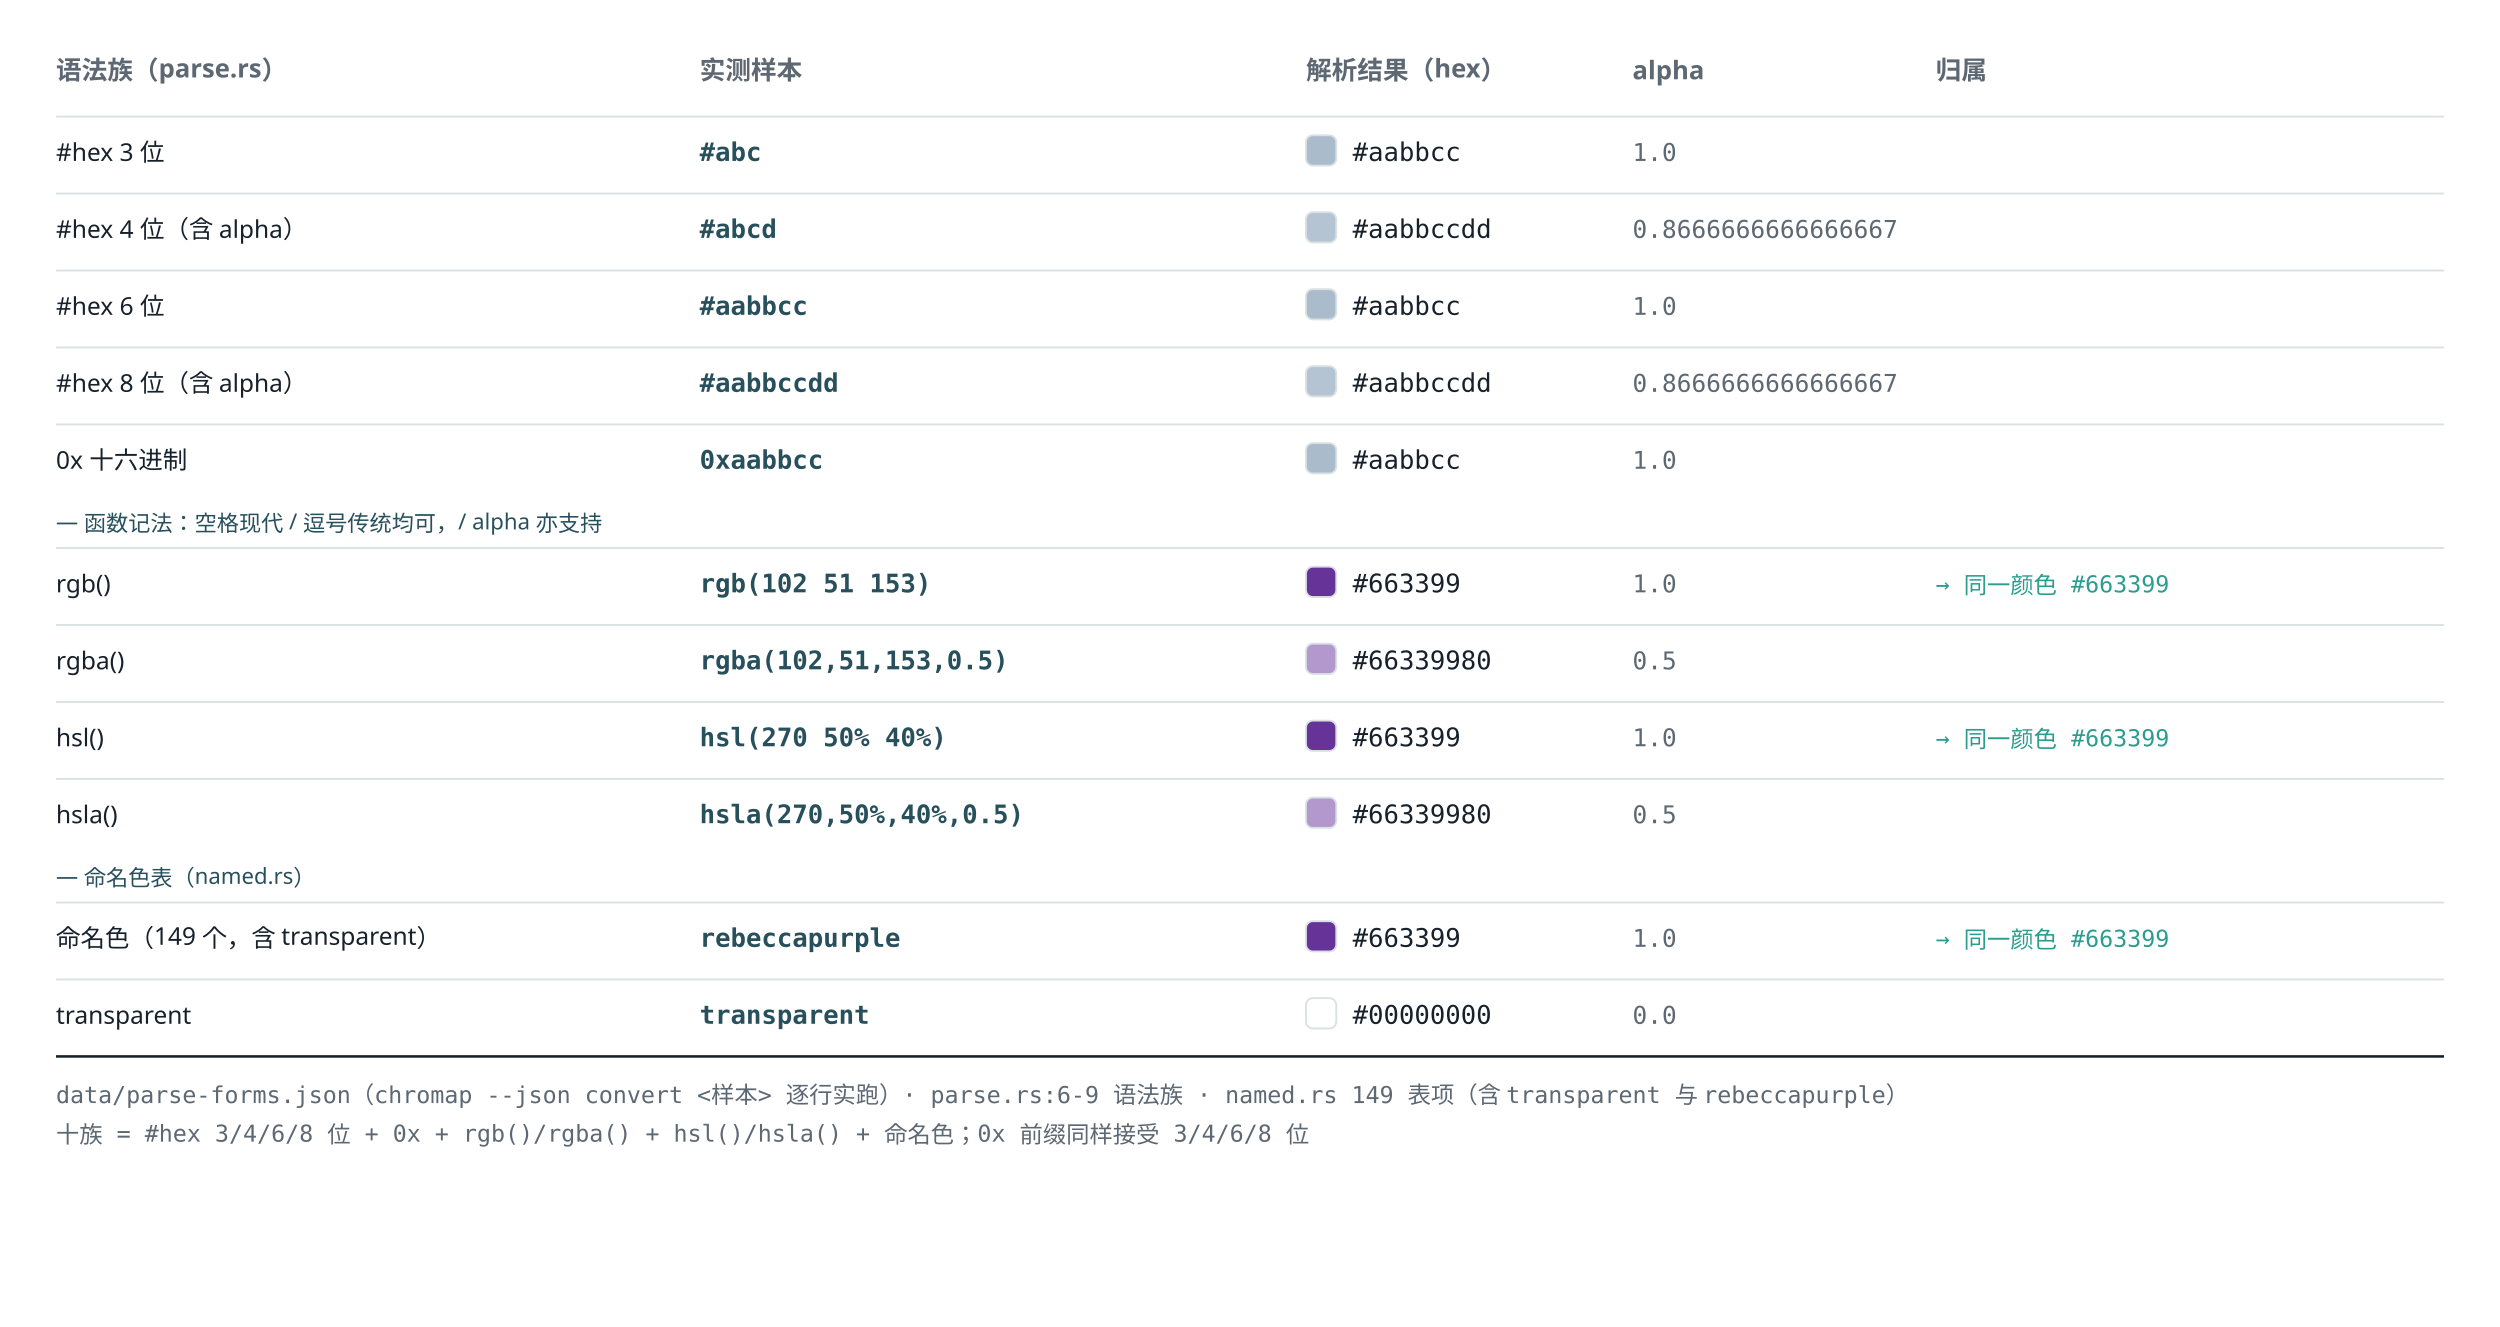
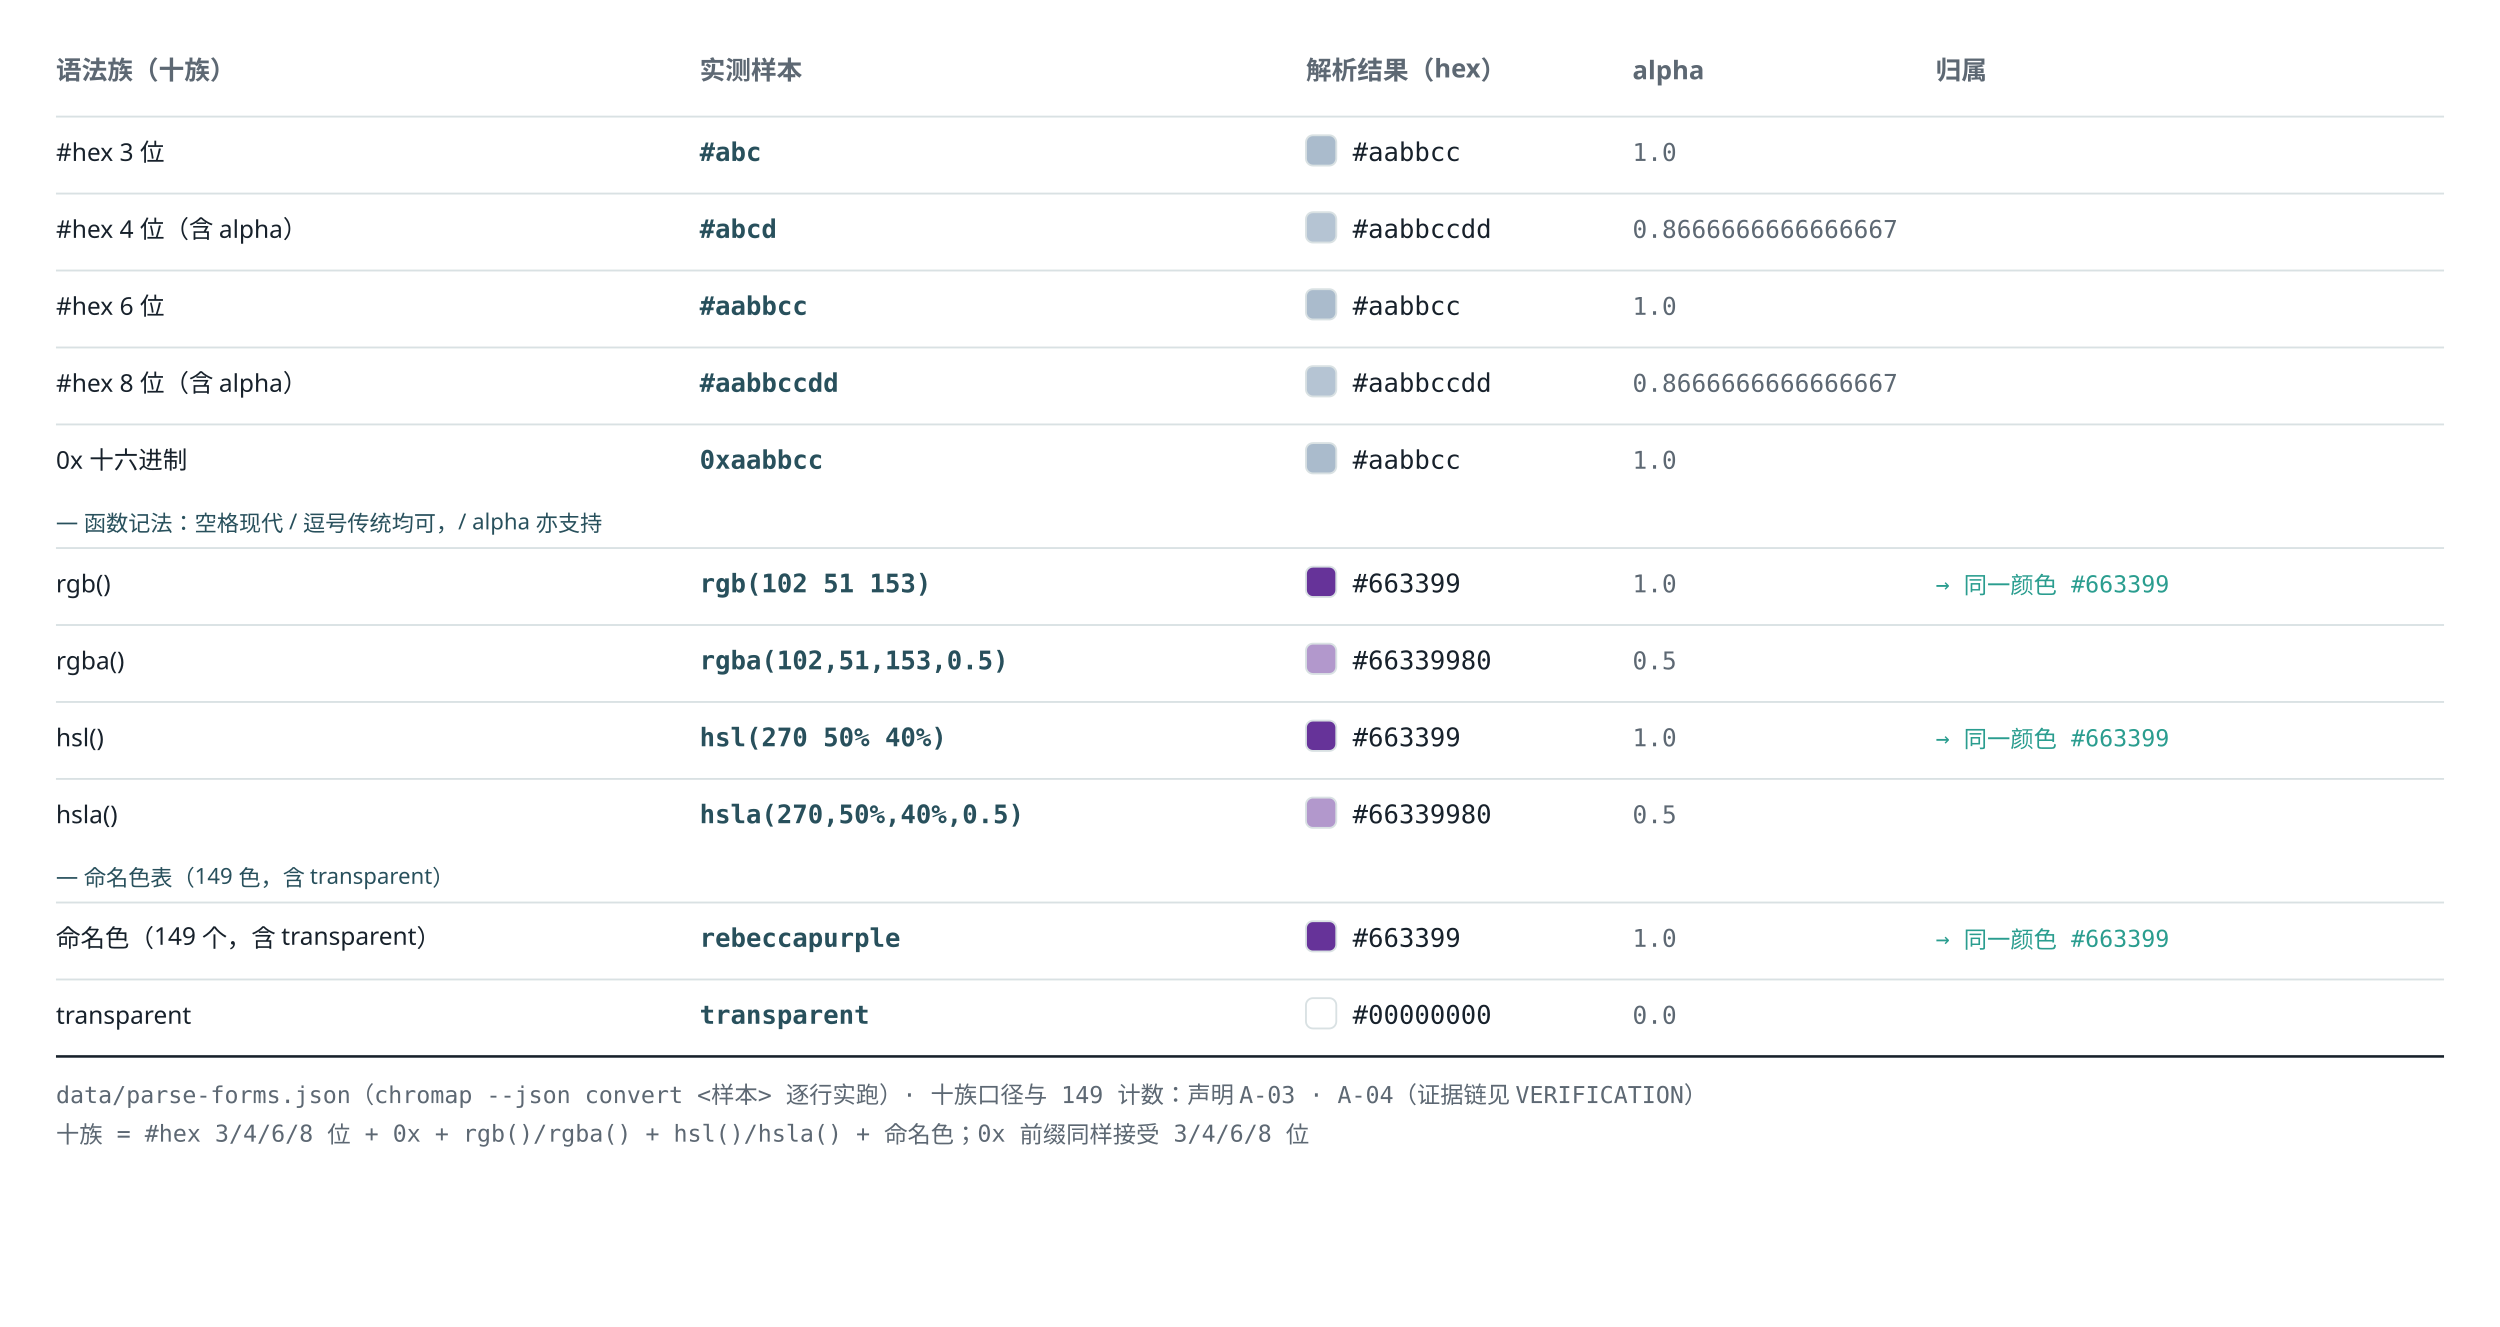
<svg xmlns="http://www.w3.org/2000/svg" id="p-parse" viewBox="0 0 1072 569" width="1072" height="569" role="img">
  <defs>
    <marker id="p-parse-arrow" viewBox="0 0 10 10" refX="8.5" refY="5" markerWidth="5" markerHeight="5" orient="auto-start-reverse">
      <path d="M 0,1 L 9,5 L 0,9 z" fill="#356A79" />
    </marker>
  </defs>
-   <text x="24" y="34" font-size="11" fill="#5D6873" font-family="'Source Han Sans SC','PingFang SC',sans-serif" font-weight="600" text-anchor="start">语法族（parse.rs）</text>
+   <text x="24" y="34" font-size="11" fill="#5D6873" font-family="'Source Han Sans SC','PingFang SC',sans-serif" font-weight="600" text-anchor="start">语法族（十族）</text>
  <text x="300" y="34" font-size="11" fill="#5D6873" font-family="'Source Han Sans SC','PingFang SC',sans-serif" font-weight="600" text-anchor="start">实测样本</text>
  <text x="560" y="34" font-size="11" fill="#5D6873" font-family="'Source Han Sans SC','PingFang SC',sans-serif" font-weight="600" text-anchor="start">解析结果（hex）</text>
  <text x="700" y="34" font-size="11" fill="#5D6873" font-family="'Source Han Sans SC','PingFang SC',sans-serif" font-weight="600" text-anchor="start">alpha</text>
  <text x="830" y="34" font-size="11" fill="#5D6873" font-family="'Source Han Sans SC','PingFang SC',sans-serif" font-weight="600" text-anchor="start">归属</text>
  <line x1="24" y1="50" x2="1048" y2="50" stroke="#D9E1E3" stroke-width="0.8" stroke-linecap="butt" />
  <text x="24" y="69" font-size="10.5" fill="#17212B" font-family="'Source Han Sans SC','PingFang SC',sans-serif" font-weight="400" text-anchor="start">#hex 3 位</text>
  <text x="300" y="69" font-size="11" fill="#28505C" font-family="'0xProto Nerd Font','SF Mono',Menlo,monospace" font-weight="600" text-anchor="start">#abc</text>
  <rect x="560" y="58" width="13" height="13" fill="#aabbcc" rx="3" stroke="#D9E1E3" stroke-width="0.8" />
  <text x="580" y="69" font-size="11" fill="#17212B" font-family="'0xProto Nerd Font','SF Mono',Menlo,monospace" font-weight="400" text-anchor="start">#aabbcc</text>
  <text x="700" y="69" font-size="10.5" fill="#5D6873" font-family="'0xProto Nerd Font','SF Mono',Menlo,monospace" font-weight="400" text-anchor="start">1.0</text>
  <line x1="24" y1="83" x2="1048" y2="83" stroke="#D9E1E3" stroke-width="0.8" stroke-linecap="butt" />
  <text x="24" y="102" font-size="10.5" fill="#17212B" font-family="'Source Han Sans SC','PingFang SC',sans-serif" font-weight="400" text-anchor="start">#hex 4 位（含 alpha）</text>
  <text x="300" y="102" font-size="11" fill="#28505C" font-family="'0xProto Nerd Font','SF Mono',Menlo,monospace" font-weight="600" text-anchor="start">#abcd</text>
  <rect x="560" y="91" width="13" height="13" fill="#aabbccdd" rx="3" stroke="#D9E1E3" stroke-width="0.8" />
  <text x="580" y="102" font-size="11" fill="#17212B" font-family="'0xProto Nerd Font','SF Mono',Menlo,monospace" font-weight="400" text-anchor="start">#aabbccdd</text>
  <text x="700" y="102" font-size="10.5" fill="#5D6873" font-family="'0xProto Nerd Font','SF Mono',Menlo,monospace" font-weight="400" text-anchor="start">0.8666666666666667</text>
  <line x1="24" y1="116" x2="1048" y2="116" stroke="#D9E1E3" stroke-width="0.8" stroke-linecap="butt" />
  <text x="24" y="135" font-size="10.5" fill="#17212B" font-family="'Source Han Sans SC','PingFang SC',sans-serif" font-weight="400" text-anchor="start">#hex 6 位</text>
  <text x="300" y="135" font-size="11" fill="#28505C" font-family="'0xProto Nerd Font','SF Mono',Menlo,monospace" font-weight="600" text-anchor="start">#aabbcc</text>
  <rect x="560" y="124" width="13" height="13" fill="#aabbcc" rx="3" stroke="#D9E1E3" stroke-width="0.8" />
  <text x="580" y="135" font-size="11" fill="#17212B" font-family="'0xProto Nerd Font','SF Mono',Menlo,monospace" font-weight="400" text-anchor="start">#aabbcc</text>
  <text x="700" y="135" font-size="10.5" fill="#5D6873" font-family="'0xProto Nerd Font','SF Mono',Menlo,monospace" font-weight="400" text-anchor="start">1.0</text>
  <line x1="24" y1="149" x2="1048" y2="149" stroke="#D9E1E3" stroke-width="0.8" stroke-linecap="butt" />
  <text x="24" y="168" font-size="10.5" fill="#17212B" font-family="'Source Han Sans SC','PingFang SC',sans-serif" font-weight="400" text-anchor="start">#hex 8 位（含 alpha）</text>
  <text x="300" y="168" font-size="11" fill="#28505C" font-family="'0xProto Nerd Font','SF Mono',Menlo,monospace" font-weight="600" text-anchor="start">#aabbccdd</text>
  <rect x="560" y="157" width="13" height="13" fill="#aabbccdd" rx="3" stroke="#D9E1E3" stroke-width="0.8" />
  <text x="580" y="168" font-size="11" fill="#17212B" font-family="'0xProto Nerd Font','SF Mono',Menlo,monospace" font-weight="400" text-anchor="start">#aabbccdd</text>
  <text x="700" y="168" font-size="10.5" fill="#5D6873" font-family="'0xProto Nerd Font','SF Mono',Menlo,monospace" font-weight="400" text-anchor="start">0.8666666666666667</text>
  <line x1="24" y1="182" x2="1048" y2="182" stroke="#D9E1E3" stroke-width="0.8" stroke-linecap="butt" />
  <text x="24" y="201" font-size="10.5" fill="#17212B" font-family="'Source Han Sans SC','PingFang SC',sans-serif" font-weight="400" text-anchor="start">0x 十六进制</text>
  <text x="300" y="201" font-size="11" fill="#28505C" font-family="'0xProto Nerd Font','SF Mono',Menlo,monospace" font-weight="600" text-anchor="start">0xaabbcc</text>
  <rect x="560" y="190" width="13" height="13" fill="#aabbcc" rx="3" stroke="#D9E1E3" stroke-width="0.8" />
  <text x="580" y="201" font-size="11" fill="#17212B" font-family="'0xProto Nerd Font','SF Mono',Menlo,monospace" font-weight="400" text-anchor="start">#aabbcc</text>
  <text x="700" y="201" font-size="10.5" fill="#5D6873" font-family="'0xProto Nerd Font','SF Mono',Menlo,monospace" font-weight="400" text-anchor="start">1.0</text>
  <text x="24" y="227" font-size="9.5" fill="#28505C" font-family="'Source Han Sans SC','PingFang SC',sans-serif" font-weight="400" text-anchor="start">— 函数记法：空格现代 / 逗号传统均可，/ alpha 亦支持</text>
  <line x1="24" y1="235" x2="1048" y2="235" stroke="#D9E1E3" stroke-width="0.8" stroke-linecap="butt" />
  <text x="24" y="254" font-size="10.5" fill="#17212B" font-family="'Source Han Sans SC','PingFang SC',sans-serif" font-weight="400" text-anchor="start">rgb()</text>
  <text x="300" y="254" font-size="11" fill="#28505C" font-family="'0xProto Nerd Font','SF Mono',Menlo,monospace" font-weight="600" text-anchor="start">rgb(102 51 153)</text>
  <rect x="560" y="243" width="13" height="13" fill="#663399" rx="3" stroke="#D9E1E3" stroke-width="0.8" />
  <text x="580" y="254" font-size="11" fill="#17212B" font-family="'0xProto Nerd Font','SF Mono',Menlo,monospace" font-weight="400" text-anchor="start">#663399</text>
  <text x="700" y="254" font-size="10.5" fill="#5D6873" font-family="'0xProto Nerd Font','SF Mono',Menlo,monospace" font-weight="400" text-anchor="start">1.0</text>
  <text x="830" y="254" font-size="10" fill="#2A9D8F" font-family="'0xProto Nerd Font','SF Mono',Menlo,monospace" font-weight="400" text-anchor="start">→ 同一颜色 #663399</text>
  <line x1="24" y1="268" x2="1048" y2="268" stroke="#D9E1E3" stroke-width="0.8" stroke-linecap="butt" />
  <text x="24" y="287" font-size="10.5" fill="#17212B" font-family="'Source Han Sans SC','PingFang SC',sans-serif" font-weight="400" text-anchor="start">rgba()</text>
  <text x="300" y="287" font-size="11" fill="#28505C" font-family="'0xProto Nerd Font','SF Mono',Menlo,monospace" font-weight="600" text-anchor="start">rgba(102,51,153,0.5)</text>
  <rect x="560" y="276" width="13" height="13" fill="#66339980" rx="3" stroke="#D9E1E3" stroke-width="0.8" />
  <text x="580" y="287" font-size="11" fill="#17212B" font-family="'0xProto Nerd Font','SF Mono',Menlo,monospace" font-weight="400" text-anchor="start">#66339980</text>
  <text x="700" y="287" font-size="10.5" fill="#5D6873" font-family="'0xProto Nerd Font','SF Mono',Menlo,monospace" font-weight="400" text-anchor="start">0.5</text>
  <line x1="24" y1="301" x2="1048" y2="301" stroke="#D9E1E3" stroke-width="0.8" stroke-linecap="butt" />
  <text x="24" y="320" font-size="10.5" fill="#17212B" font-family="'Source Han Sans SC','PingFang SC',sans-serif" font-weight="400" text-anchor="start">hsl()</text>
  <text x="300" y="320" font-size="11" fill="#28505C" font-family="'0xProto Nerd Font','SF Mono',Menlo,monospace" font-weight="600" text-anchor="start">hsl(270 50% 40%)</text>
  <rect x="560" y="309" width="13" height="13" fill="#663399" rx="3" stroke="#D9E1E3" stroke-width="0.8" />
  <text x="580" y="320" font-size="11" fill="#17212B" font-family="'0xProto Nerd Font','SF Mono',Menlo,monospace" font-weight="400" text-anchor="start">#663399</text>
  <text x="700" y="320" font-size="10.5" fill="#5D6873" font-family="'0xProto Nerd Font','SF Mono',Menlo,monospace" font-weight="400" text-anchor="start">1.0</text>
  <text x="830" y="320" font-size="10" fill="#2A9D8F" font-family="'0xProto Nerd Font','SF Mono',Menlo,monospace" font-weight="400" text-anchor="start">→ 同一颜色 #663399</text>
  <line x1="24" y1="334" x2="1048" y2="334" stroke="#D9E1E3" stroke-width="0.8" stroke-linecap="butt" />
  <text x="24" y="353" font-size="10.5" fill="#17212B" font-family="'Source Han Sans SC','PingFang SC',sans-serif" font-weight="400" text-anchor="start">hsla()</text>
  <text x="300" y="353" font-size="11" fill="#28505C" font-family="'0xProto Nerd Font','SF Mono',Menlo,monospace" font-weight="600" text-anchor="start">hsla(270,50%,40%,0.5)</text>
  <rect x="560" y="342" width="13" height="13" fill="#66339980" rx="3" stroke="#D9E1E3" stroke-width="0.8" />
  <text x="580" y="353" font-size="11" fill="#17212B" font-family="'0xProto Nerd Font','SF Mono',Menlo,monospace" font-weight="400" text-anchor="start">#66339980</text>
  <text x="700" y="353" font-size="10.5" fill="#5D6873" font-family="'0xProto Nerd Font','SF Mono',Menlo,monospace" font-weight="400" text-anchor="start">0.5</text>
-   <text x="24" y="379" font-size="9.5" fill="#28505C" font-family="'Source Han Sans SC','PingFang SC',sans-serif" font-weight="400" text-anchor="start">— 命名色表（named.rs）</text>
+   <text x="24" y="379" font-size="9.5" fill="#28505C" font-family="'Source Han Sans SC','PingFang SC',sans-serif" font-weight="400" text-anchor="start">— 命名色表（149 色，含 transparent）</text>
  <line x1="24" y1="387" x2="1048" y2="387" stroke="#D9E1E3" stroke-width="0.8" stroke-linecap="butt" />
  <text x="24" y="406" font-size="10.5" fill="#17212B" font-family="'Source Han Sans SC','PingFang SC',sans-serif" font-weight="400" text-anchor="start">命名色（149 个，含 transparent）</text>
  <text x="300" y="406" font-size="11" fill="#28505C" font-family="'0xProto Nerd Font','SF Mono',Menlo,monospace" font-weight="600" text-anchor="start">rebeccapurple</text>
  <rect x="560" y="395" width="13" height="13" fill="#663399" rx="3" stroke="#D9E1E3" stroke-width="0.8" />
  <text x="580" y="406" font-size="11" fill="#17212B" font-family="'0xProto Nerd Font','SF Mono',Menlo,monospace" font-weight="400" text-anchor="start">#663399</text>
  <text x="700" y="406" font-size="10.5" fill="#5D6873" font-family="'0xProto Nerd Font','SF Mono',Menlo,monospace" font-weight="400" text-anchor="start">1.0</text>
  <text x="830" y="406" font-size="10" fill="#2A9D8F" font-family="'0xProto Nerd Font','SF Mono',Menlo,monospace" font-weight="400" text-anchor="start">→ 同一颜色 #663399</text>
  <line x1="24" y1="420" x2="1048" y2="420" stroke="#D9E1E3" stroke-width="0.8" stroke-linecap="butt" />
  <text x="24" y="439" font-size="10.5" fill="#17212B" font-family="'Source Han Sans SC','PingFang SC',sans-serif" font-weight="400" text-anchor="start">transparent</text>
  <text x="300" y="439" font-size="11" fill="#28505C" font-family="'0xProto Nerd Font','SF Mono',Menlo,monospace" font-weight="600" text-anchor="start">transparent</text>
  <rect x="560" y="428" width="13" height="13" fill="#00000000" rx="3" stroke="#D9E1E3" stroke-width="0.8" />
  <text x="580" y="439" font-size="11" fill="#17212B" font-family="'0xProto Nerd Font','SF Mono',Menlo,monospace" font-weight="400" text-anchor="start">#00000000</text>
  <text x="700" y="439" font-size="10.5" fill="#5D6873" font-family="'0xProto Nerd Font','SF Mono',Menlo,monospace" font-weight="400" text-anchor="start">0.0</text>
  <line x1="24" y1="453" x2="1048" y2="453" stroke="#17212B" stroke-width="1.1" stroke-linecap="butt" />
-   <text x="24" y="473" font-size="10" fill="#5D6873" font-family="'0xProto Nerd Font','SF Mono',Menlo,monospace" font-weight="400" text-anchor="start">data/parse-forms.json（chromap --json convert &lt;样本&gt; 逐行实跑）· parse.rs:6-9 语法族 · named.rs 149 表项（含 transparent 与 rebeccapurple）</text>
+   <text x="24" y="473" font-size="10" fill="#5D6873" font-family="'0xProto Nerd Font','SF Mono',Menlo,monospace" font-weight="400" text-anchor="start">data/parse-forms.json（chromap --json convert &lt;样本&gt; 逐行实跑）· 十族口径与 149 计数：声明 A-03 · A-04（证据链见 VERIFICATION）</text>
  <text x="24" y="490" font-size="10" fill="#5D6873" font-family="'0xProto Nerd Font','SF Mono',Menlo,monospace" font-weight="400" text-anchor="start">十族 = #hex 3/4/6/8 位 + 0x + rgb()/rgba() + hsl()/hsla() + 命名色；0x 前缀同样接受 3/4/6/8 位</text>
</svg>
